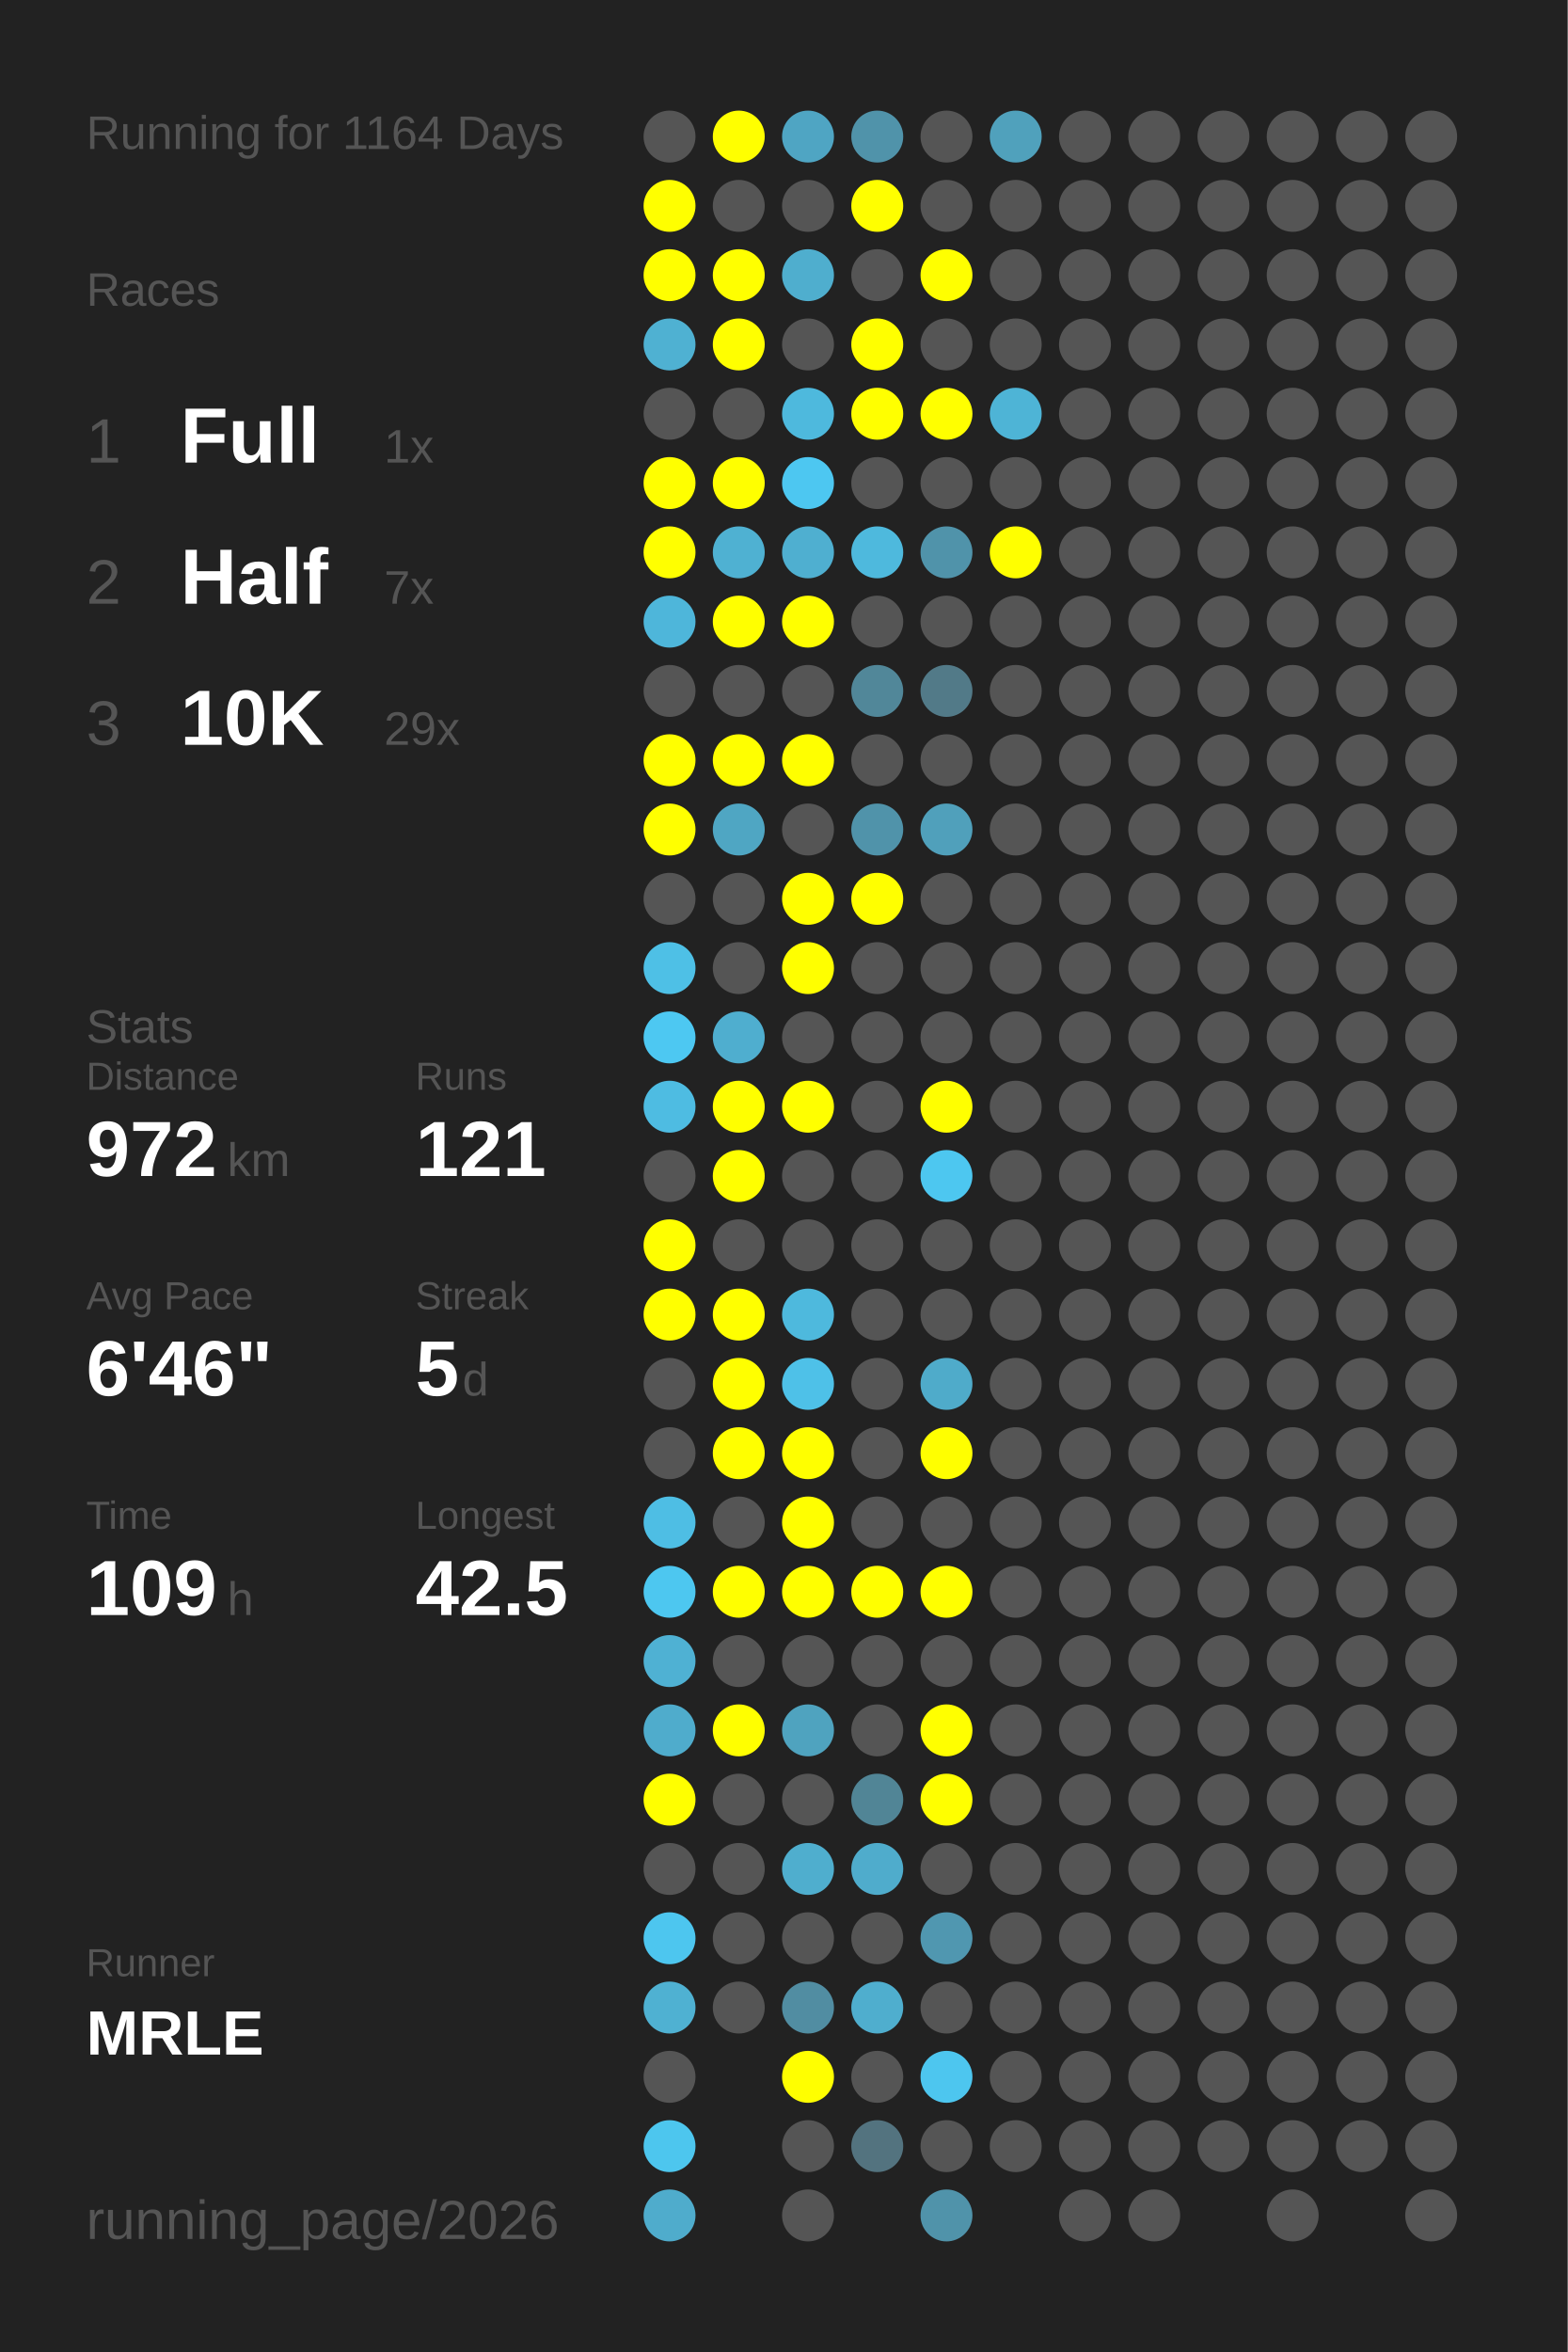
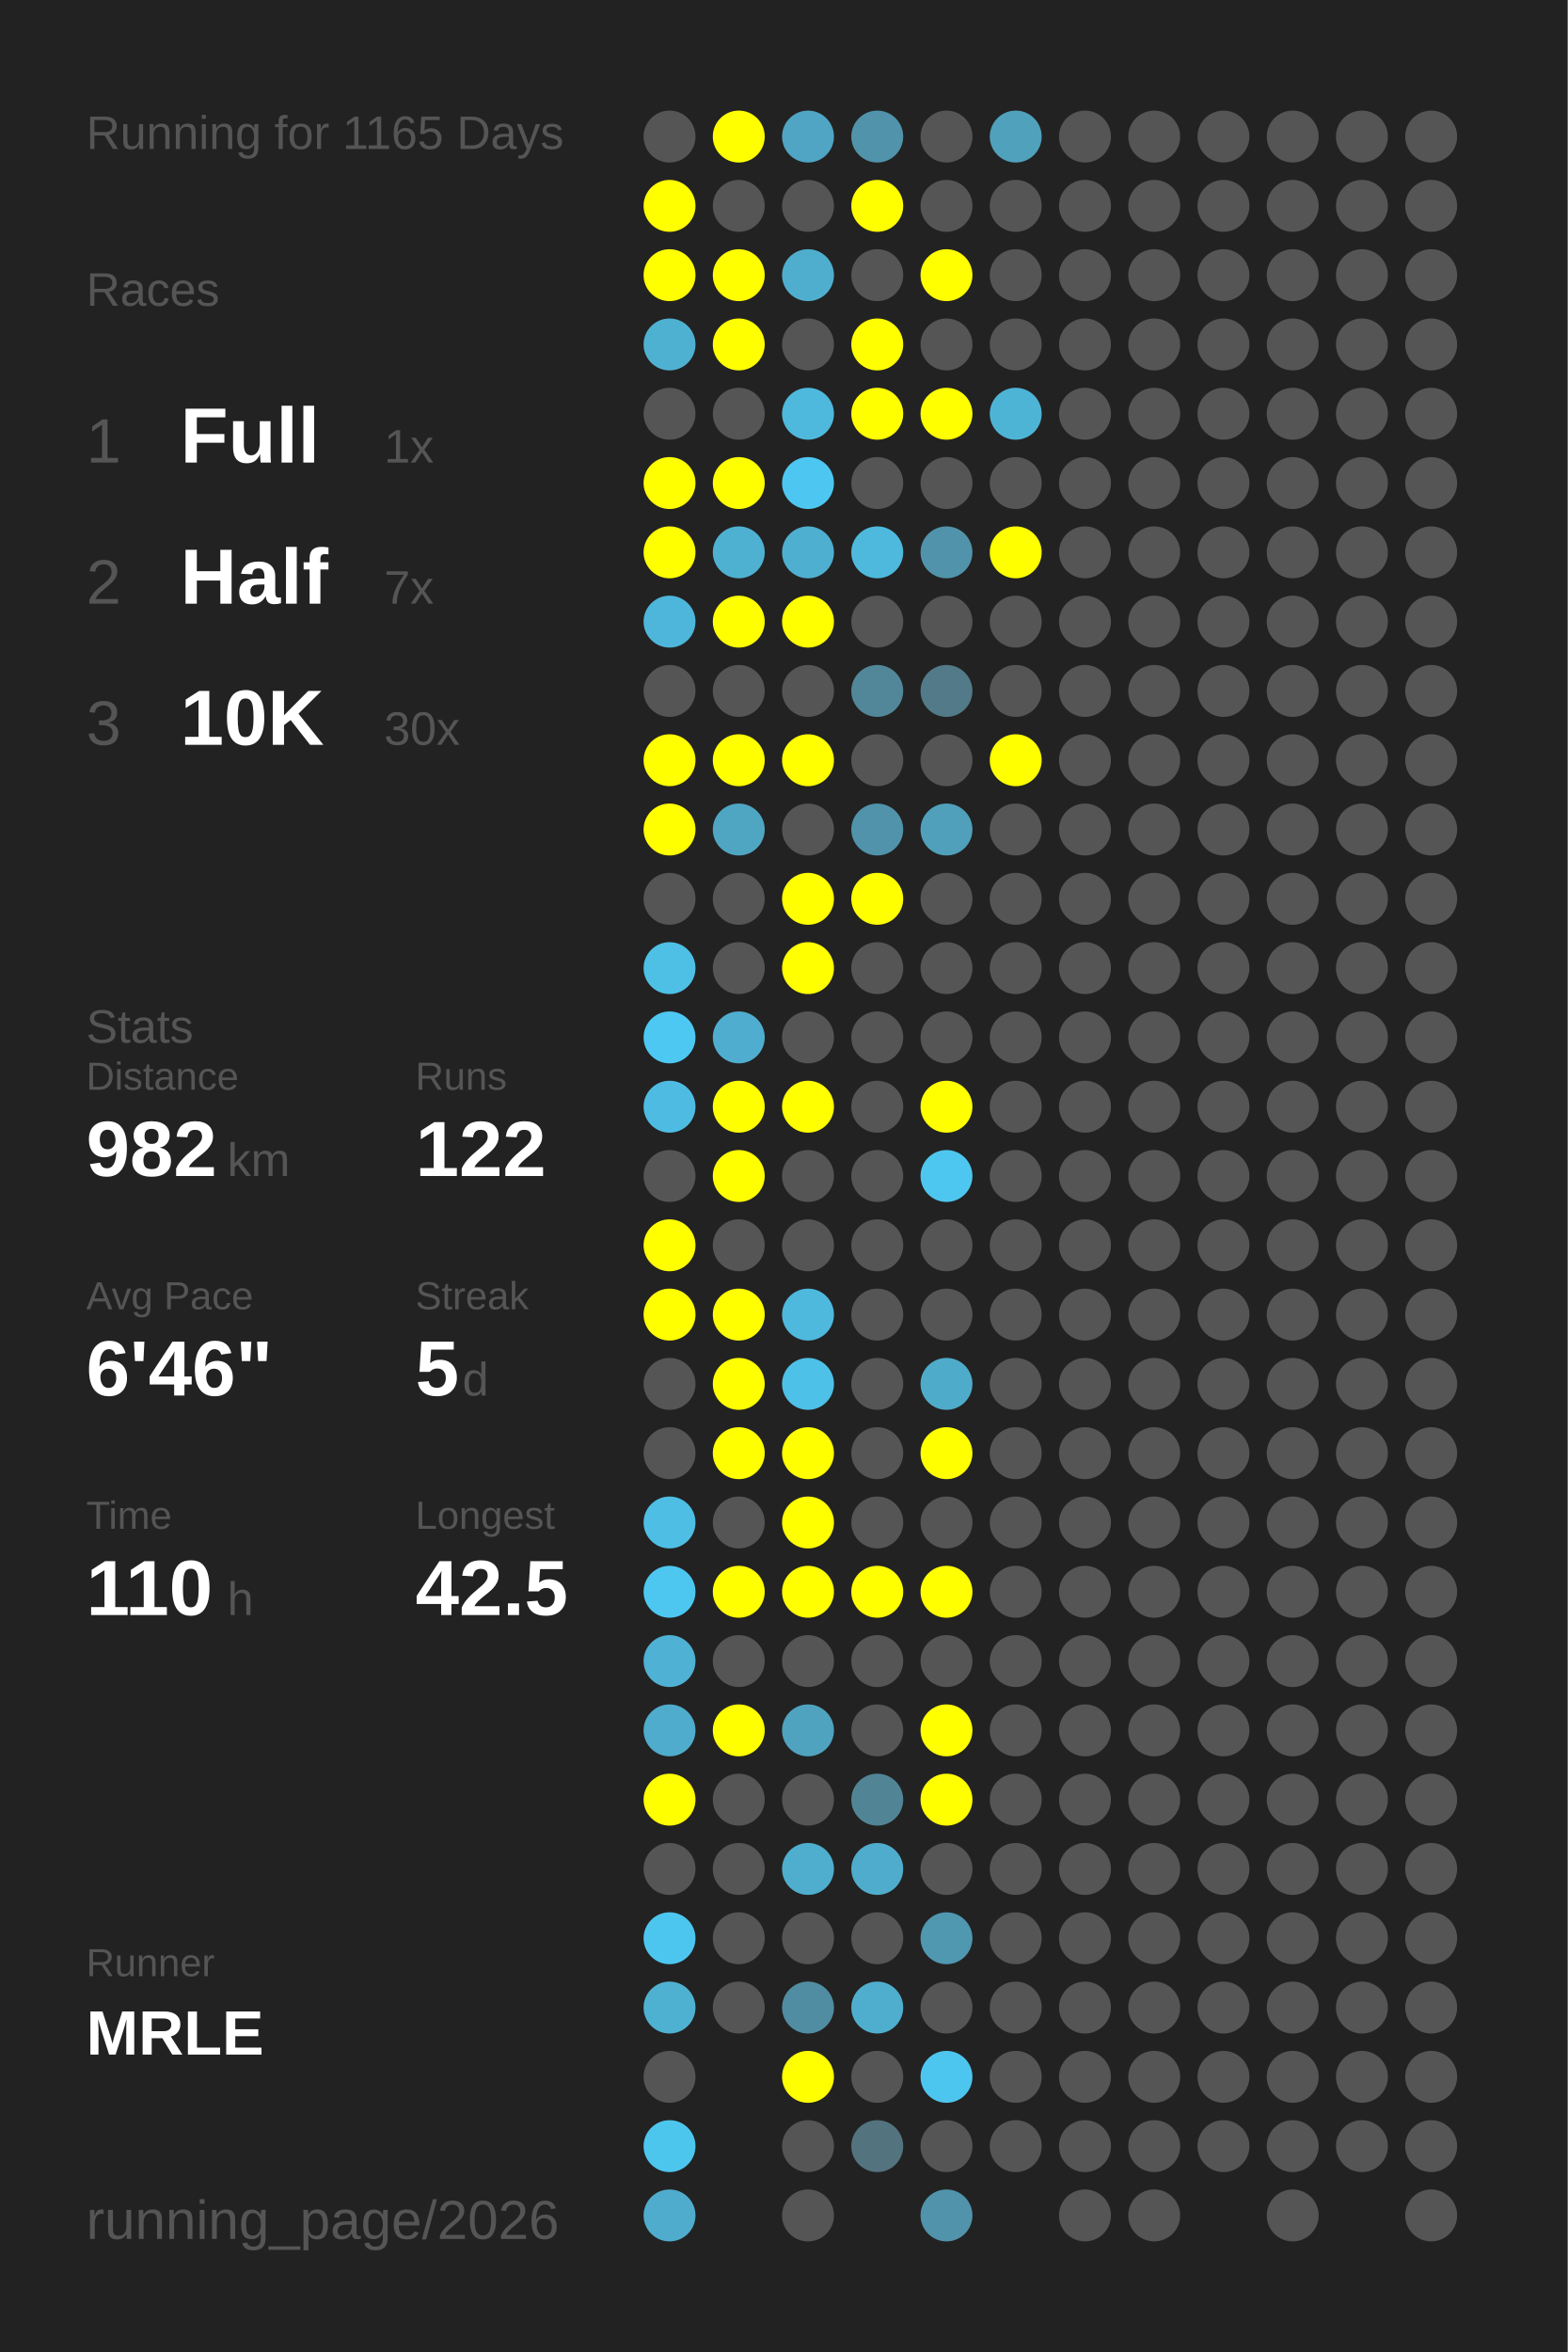
<svg xmlns="http://www.w3.org/2000/svg" baseProfile="full" height="300mm" version="1.1" viewBox="0,0,200,300" width="200mm">
  <defs />
  <rect fill="#222222" height="300" width="200" x="0" y="0" />
-   <text fill="#555555" style="font-size:6px; font-family:Arial;" x="11" y="19">Running for 1164 Days</text>
+   <text fill="#555555" style="font-size:6px; font-family:Arial;" x="11" y="19">Running for 1165 Days</text>
  <text fill="#555555" style="font-size:6px; font-family:Arial;" x="11" y="39">Races</text>
  <text fill="#555555" style="font-size:8px; font-family:Arial;" x="11" y="59">1</text>
  <text fill="#FFFFFF" style="font-size:10px; font-family:Arial; font-weight:bold;" x="23" y="59">Full</text>
  <text fill="#555555" style="font-size:6px; font-family:Arial;" x="49" y="59">1x</text>
  <text fill="#555555" style="font-size:8px; font-family:Arial;" x="11" y="77">2</text>
  <text fill="#FFFFFF" style="font-size:10px; font-family:Arial; font-weight:bold;" x="23" y="77">Half</text>
  <text fill="#555555" style="font-size:6px; font-family:Arial;" x="49" y="77">7x</text>
  <text fill="#555555" style="font-size:8px; font-family:Arial;" x="11" y="95">3</text>
  <text fill="#FFFFFF" style="font-size:10px; font-family:Arial; font-weight:bold;" x="23" y="95">10K</text>
-   <text fill="#555555" style="font-size:6px; font-family:Arial;" x="49" y="95">29x</text>
+   <text fill="#555555" style="font-size:6px; font-family:Arial;" x="49" y="95">30x</text>
  <text fill="#555555" style="font-size:6px; font-family:Arial;" x="11" y="133">Stats</text>
  <text fill="#555555" style="font-size:5px; font-family:Arial;" x="11" y="139">Distance</text>
-   <text fill="#FFFFFF" style="font-size:10px; font-family:Arial; font-weight:bold;" x="11" y="150">972</text>
+   <text fill="#FFFFFF" style="font-size:10px; font-family:Arial; font-weight:bold;" x="11" y="150">982</text>
  <text fill="#555555" style="font-size:6px; font-family:Arial;" x="29" y="150">km</text>
  <text fill="#555555" style="font-size:5px; font-family:Arial;" x="53" y="139">Runs</text>
-   <text fill="#FFFFFF" style="font-size:10px; font-family:Arial; font-weight:bold;" x="53" y="150">121</text>
+   <text fill="#FFFFFF" style="font-size:10px; font-family:Arial; font-weight:bold;" x="53" y="150">122</text>
  <text fill="#555555" style="font-size:5px; font-family:Arial;" x="11" y="167">Avg Pace</text>
  <text fill="#FFFFFF" style="font-size:10px; font-family:Arial; font-weight:bold;" x="11" y="178">6'46"</text>
  <text fill="#555555" style="font-size:5px; font-family:Arial;" x="53" y="167">Streak</text>
  <text fill="#FFFFFF" style="font-size:10px; font-family:Arial; font-weight:bold;" x="53" y="178">5</text>
  <text fill="#555555" style="font-size:6px; font-family:Arial;" x="59" y="178">d</text>
  <text fill="#555555" style="font-size:5px; font-family:Arial;" x="11" y="195">Time</text>
-   <text fill="#FFFFFF" style="font-size:10px; font-family:Arial; font-weight:bold;" x="11" y="206">109</text>
+   <text fill="#FFFFFF" style="font-size:10px; font-family:Arial; font-weight:bold;" x="11" y="206">110</text>
  <text fill="#555555" style="font-size:6px; font-family:Arial;" x="29" y="206">h</text>
  <text fill="#555555" style="font-size:5px; font-family:Arial;" x="53" y="195">Longest</text>
  <text fill="#FFFFFF" style="font-size:10px; font-family:Arial; font-weight:bold;" x="53" y="206">42.5</text>
  <text fill="#555555" style="font-size:5px; font-family:Arial;" x="11" y="252.065">Runner</text>
  <text fill="#FFFFFF" style="font-size:8px; font-family:Arial; font-weight:bold;" x="11" y="262.065">MRLE</text>
  <text fill="#555555" style="font-size:7px; font-family:Arial;" x="11" y="285.581">running_page/2026</text>
  <circle cx="85.417" cy="17.419" fill="#555555" r="3.312" />
  <circle cx="85.417" cy="26.258" fill="#FFFF00" r="3.312" />
  <circle cx="85.417" cy="35.097" fill="#FFFF00" r="3.312" />
  <circle cx="85.417" cy="43.935" fill="#4fb1d2" r="3.312" />
  <circle cx="85.417" cy="52.774" fill="#555555" r="3.312" />
  <circle cx="85.417" cy="61.613" fill="#FFFF00" r="3.312" />
  <circle cx="85.417" cy="70.452" fill="#FFFF00" r="3.312" />
  <circle cx="85.417" cy="79.29" fill="#4eb6da" r="3.312" />
  <circle cx="85.417" cy="88.129" fill="#555555" r="3.312" />
  <circle cx="85.417" cy="96.968" fill="#FFFF00" r="3.312" />
  <circle cx="85.417" cy="105.806" fill="#FFFF00" r="3.312" />
  <circle cx="85.417" cy="114.645" fill="#555555" r="3.312" />
  <circle cx="85.417" cy="123.484" fill="#4ec0e6" r="3.312" />
  <circle cx="85.417" cy="132.323" fill="#4dc8f2" r="3.312" />
  <circle cx="85.417" cy="141.161" fill="#4ebce2" r="3.312" />
  <circle cx="85.417" cy="150" fill="#555555" r="3.312" />
  <circle cx="85.417" cy="158.839" fill="#FFFF00" r="3.312" />
  <circle cx="85.417" cy="167.677" fill="#FFFF00" r="3.312" />
  <circle cx="85.417" cy="176.516" fill="#555555" r="3.312" />
  <circle cx="85.417" cy="185.355" fill="#555555" r="3.312" />
  <circle cx="85.417" cy="194.194" fill="#4ebee4" r="3.312" />
  <circle cx="85.417" cy="203.032" fill="#4dc7f0" r="3.312" />
  <circle cx="85.417" cy="211.871" fill="#4fb1d3" r="3.312" />
  <circle cx="85.417" cy="220.71" fill="#4faccc" r="3.312" />
  <circle cx="85.417" cy="229.548" fill="#FFFF00" r="3.312" />
  <circle cx="85.417" cy="238.387" fill="#555555" r="3.312" />
  <circle cx="85.417" cy="247.226" fill="#4dc6ef" r="3.312" />
  <circle cx="85.417" cy="256.065" fill="#4fb1d2" r="3.312" />
  <circle cx="85.417" cy="264.903" fill="#555555" r="3.312" />
  <circle cx="85.417" cy="273.742" fill="#4dc6ee" r="3.312" />
  <circle cx="85.417" cy="282.581" fill="#4faccc" r="3.312" />
  <circle cx="94.25" cy="17.419" fill="#FFFF00" r="3.312" />
  <circle cx="94.25" cy="26.258" fill="#555555" r="3.312" />
  <circle cx="94.25" cy="35.097" fill="#FFFF00" r="3.312" />
  <circle cx="94.25" cy="43.935" fill="#FFFF00" r="3.312" />
  <circle cx="94.25" cy="52.774" fill="#555555" r="3.312" />
  <circle cx="94.25" cy="61.613" fill="#FFFF00" r="3.312" />
  <circle cx="94.25" cy="70.452" fill="#4fb1d2" r="3.312" />
  <circle cx="94.25" cy="79.29" fill="#FFFF00" r="3.312" />
  <circle cx="94.25" cy="88.129" fill="#555555" r="3.312" />
  <circle cx="94.25" cy="96.968" fill="#FFFF00" r="3.312" />
  <circle cx="94.25" cy="105.806" fill="#4fa6c3" r="3.312" />
  <circle cx="94.25" cy="114.645" fill="#555555" r="3.312" />
  <circle cx="94.25" cy="123.484" fill="#555555" r="3.312" />
  <circle cx="94.25" cy="132.323" fill="#4faecf" r="3.312" />
  <circle cx="94.25" cy="141.161" fill="#FFFF00" r="3.312" />
  <circle cx="94.25" cy="150" fill="#FFFF00" r="3.312" />
  <circle cx="94.25" cy="158.839" fill="#555555" r="3.312" />
  <circle cx="94.25" cy="167.677" fill="#FFFF00" r="3.312" />
  <circle cx="94.25" cy="176.516" fill="#FFFF00" r="3.312" />
  <circle cx="94.25" cy="185.355" fill="#FFFF00" r="3.312" />
  <circle cx="94.25" cy="194.194" fill="#555555" r="3.312" />
  <circle cx="94.25" cy="203.032" fill="#FFFF00" r="3.312" />
  <circle cx="94.25" cy="211.871" fill="#555555" r="3.312" />
  <circle cx="94.25" cy="220.71" fill="#FFFF00" r="3.312" />
  <circle cx="94.25" cy="229.548" fill="#555555" r="3.312" />
  <circle cx="94.25" cy="238.387" fill="#555555" r="3.312" />
  <circle cx="94.25" cy="247.226" fill="#555555" r="3.312" />
  <circle cx="94.25" cy="256.065" fill="#555555" r="3.312" />
  <circle cx="103.083" cy="17.419" fill="#4fa5c3" r="3.312" />
  <circle cx="103.083" cy="26.258" fill="#555555" r="3.312" />
  <circle cx="103.083" cy="35.097" fill="#4faece" r="3.312" />
  <circle cx="103.083" cy="43.935" fill="#555555" r="3.312" />
  <circle cx="103.083" cy="52.774" fill="#4eb9dd" r="3.312" />
  <circle cx="103.083" cy="61.613" fill="#4dc7f1" r="3.312" />
  <circle cx="103.083" cy="70.452" fill="#4fafd0" r="3.312" />
  <circle cx="103.083" cy="79.29" fill="#FFFF00" r="3.312" />
  <circle cx="103.083" cy="88.129" fill="#555555" r="3.312" />
  <circle cx="103.083" cy="96.968" fill="#FFFF00" r="3.312" />
  <circle cx="103.083" cy="105.806" fill="#555555" r="3.312" />
  <circle cx="103.083" cy="114.645" fill="#FFFF00" r="3.312" />
  <circle cx="103.083" cy="123.484" fill="#FFFF00" r="3.312" />
  <circle cx="103.083" cy="132.323" fill="#555555" r="3.312" />
  <circle cx="103.083" cy="141.161" fill="#FFFF00" r="3.312" />
  <circle cx="103.083" cy="150" fill="#555555" r="3.312" />
  <circle cx="103.083" cy="158.839" fill="#555555" r="3.312" />
  <circle cx="103.083" cy="167.677" fill="#4eb9dd" r="3.312" />
  <circle cx="103.083" cy="176.516" fill="#4ec1e8" r="3.312" />
  <circle cx="103.083" cy="185.355" fill="#FFFF00" r="3.312" />
  <circle cx="103.083" cy="194.194" fill="#FFFF00" r="3.312" />
  <circle cx="103.083" cy="203.032" fill="#FFFF00" r="3.312" />
  <circle cx="103.083" cy="211.871" fill="#555555" r="3.312" />
  <circle cx="103.083" cy="220.71" fill="#4fa3bf" r="3.312" />
  <circle cx="103.083" cy="229.548" fill="#555555" r="3.312" />
  <circle cx="103.083" cy="238.387" fill="#4faece" r="3.312" />
  <circle cx="103.083" cy="247.226" fill="#555555" r="3.312" />
  <circle cx="103.083" cy="256.065" fill="#518da2" r="3.312" />
  <circle cx="103.083" cy="264.903" fill="#FFFF00" r="3.312" />
  <circle cx="103.083" cy="273.742" fill="#555555" r="3.312" />
  <circle cx="103.083" cy="282.581" fill="#555555" r="3.312" />
  <circle cx="111.917" cy="17.419" fill="#5093aa" r="3.312" />
  <circle cx="111.917" cy="26.258" fill="#FFFF00" r="3.312" />
  <circle cx="111.917" cy="35.097" fill="#555555" r="3.312" />
  <circle cx="111.917" cy="43.935" fill="#FFFF00" r="3.312" />
  <circle cx="111.917" cy="52.774" fill="#FFFF00" r="3.312" />
  <circle cx="111.917" cy="61.613" fill="#555555" r="3.312" />
  <circle cx="111.917" cy="70.452" fill="#4eb9dd" r="3.312" />
  <circle cx="111.917" cy="79.29" fill="#555555" r="3.312" />
  <circle cx="111.917" cy="88.129" fill="#518799" r="3.312" />
  <circle cx="111.917" cy="96.968" fill="#555555" r="3.312" />
  <circle cx="111.917" cy="105.806" fill="#5093aa" r="3.312" />
  <circle cx="111.917" cy="114.645" fill="#FFFF00" r="3.312" />
  <circle cx="111.917" cy="123.484" fill="#555555" r="3.312" />
  <circle cx="111.917" cy="132.323" fill="#555555" r="3.312" />
  <circle cx="111.917" cy="141.161" fill="#555555" r="3.312" />
  <circle cx="111.917" cy="150" fill="#555555" r="3.312" />
  <circle cx="111.917" cy="158.839" fill="#555555" r="3.312" />
  <circle cx="111.917" cy="167.677" fill="#555555" r="3.312" />
  <circle cx="111.917" cy="176.516" fill="#555555" r="3.312" />
  <circle cx="111.917" cy="185.355" fill="#555555" r="3.312" />
  <circle cx="111.917" cy="194.194" fill="#555555" r="3.312" />
  <circle cx="111.917" cy="203.032" fill="#FFFF00" r="3.312" />
  <circle cx="111.917" cy="211.871" fill="#555555" r="3.312" />
  <circle cx="111.917" cy="220.71" fill="#555555" r="3.312" />
  <circle cx="111.917" cy="229.548" fill="#518596" r="3.312" />
  <circle cx="111.917" cy="238.387" fill="#4faccc" r="3.312" />
  <circle cx="111.917" cy="247.226" fill="#555555" r="3.312" />
  <circle cx="111.917" cy="256.065" fill="#4faece" r="3.312" />
  <circle cx="111.917" cy="264.903" fill="#555555" r="3.312" />
  <circle cx="111.917" cy="273.742" fill="#53737f" r="3.312" />
  <circle cx="120.75" cy="17.419" fill="#555555" r="3.312" />
  <circle cx="120.75" cy="26.258" fill="#555555" r="3.312" />
  <circle cx="120.75" cy="35.097" fill="#FFFF00" r="3.312" />
  <circle cx="120.75" cy="43.935" fill="#555555" r="3.312" />
  <circle cx="120.75" cy="52.774" fill="#FFFF00" r="3.312" />
  <circle cx="120.75" cy="61.613" fill="#555555" r="3.312" />
  <circle cx="120.75" cy="70.452" fill="#5093aa" r="3.312" />
  <circle cx="120.75" cy="79.29" fill="#555555" r="3.312" />
  <circle cx="120.75" cy="88.129" fill="#527a88" r="3.312" />
  <circle cx="120.75" cy="96.968" fill="#555555" r="3.312" />
  <circle cx="120.75" cy="105.806" fill="#50a0bb" r="3.312" />
  <circle cx="120.75" cy="114.645" fill="#555555" r="3.312" />
  <circle cx="120.75" cy="123.484" fill="#555555" r="3.312" />
  <circle cx="120.75" cy="132.323" fill="#555555" r="3.312" />
  <circle cx="120.75" cy="141.161" fill="#FFFF00" r="3.312" />
  <circle cx="120.75" cy="150" fill="#4dc7f0" r="3.312" />
  <circle cx="120.75" cy="158.839" fill="#555555" r="3.312" />
  <circle cx="120.75" cy="167.677" fill="#555555" r="3.312" />
  <circle cx="120.75" cy="176.516" fill="#4fabca" r="3.312" />
  <circle cx="120.75" cy="185.355" fill="#FFFF00" r="3.312" />
  <circle cx="120.75" cy="194.194" fill="#555555" r="3.312" />
  <circle cx="120.75" cy="203.032" fill="#FFFF00" r="3.312" />
  <circle cx="120.75" cy="211.871" fill="#555555" r="3.312" />
  <circle cx="120.75" cy="220.71" fill="#FFFF00" r="3.312" />
  <circle cx="120.75" cy="229.548" fill="#FFFF00" r="3.312" />
  <circle cx="120.75" cy="238.387" fill="#555555" r="3.312" />
  <circle cx="120.75" cy="247.226" fill="#5097b0" r="3.312" />
  <circle cx="120.75" cy="256.065" fill="#555555" r="3.312" />
  <circle cx="120.75" cy="264.903" fill="#4dc6ef" r="3.312" />
  <circle cx="120.75" cy="273.742" fill="#555555" r="3.312" />
  <circle cx="120.75" cy="282.581" fill="#5093aa" r="3.312" />
  <circle cx="129.583" cy="17.419" fill="#50a1bc" r="3.312" />
  <circle cx="129.583" cy="26.258" fill="#555555" r="3.312" />
  <circle cx="129.583" cy="35.097" fill="#555555" r="3.312" />
  <circle cx="129.583" cy="43.935" fill="#555555" r="3.312" />
  <circle cx="129.583" cy="52.774" fill="#4eb4d6" r="3.312" />
  <circle cx="129.583" cy="61.613" fill="#555555" r="3.312" />
  <circle cx="129.583" cy="70.452" fill="#FFFF00" r="3.312" />
  <circle cx="129.583" cy="79.29" fill="#555555" r="3.312" />
  <circle cx="129.583" cy="88.129" fill="#555555" r="3.312" />
-   <circle cx="129.583" cy="96.968" fill="#555555" r="3.312" />
+   <circle cx="129.583" cy="96.968" fill="#FFFF00" r="3.312" />
  <circle cx="129.583" cy="105.806" fill="#555555" r="3.312" />
  <circle cx="129.583" cy="114.645" fill="#555555" r="3.312" />
  <circle cx="129.583" cy="123.484" fill="#555555" r="3.312" />
  <circle cx="129.583" cy="132.323" fill="#555555" r="3.312" />
  <circle cx="129.583" cy="141.161" fill="#555555" r="3.312" />
  <circle cx="129.583" cy="150" fill="#555555" r="3.312" />
  <circle cx="129.583" cy="158.839" fill="#555555" r="3.312" />
  <circle cx="129.583" cy="167.677" fill="#555555" r="3.312" />
  <circle cx="129.583" cy="176.516" fill="#555555" r="3.312" />
  <circle cx="129.583" cy="185.355" fill="#555555" r="3.312" />
  <circle cx="129.583" cy="194.194" fill="#555555" r="3.312" />
  <circle cx="129.583" cy="203.032" fill="#555555" r="3.312" />
  <circle cx="129.583" cy="211.871" fill="#555555" r="3.312" />
  <circle cx="129.583" cy="220.71" fill="#555555" r="3.312" />
  <circle cx="129.583" cy="229.548" fill="#555555" r="3.312" />
  <circle cx="129.583" cy="238.387" fill="#555555" r="3.312" />
  <circle cx="129.583" cy="247.226" fill="#555555" r="3.312" />
  <circle cx="129.583" cy="256.065" fill="#555555" r="3.312" />
  <circle cx="129.583" cy="264.903" fill="#555555" r="3.312" />
  <circle cx="129.583" cy="273.742" fill="#555555" r="3.312" />
  <circle cx="138.417" cy="17.419" fill="#555555" r="3.312" />
  <circle cx="138.417" cy="26.258" fill="#555555" r="3.312" />
  <circle cx="138.417" cy="35.097" fill="#555555" r="3.312" />
  <circle cx="138.417" cy="43.935" fill="#555555" r="3.312" />
  <circle cx="138.417" cy="52.774" fill="#555555" r="3.312" />
  <circle cx="138.417" cy="61.613" fill="#555555" r="3.312" />
  <circle cx="138.417" cy="70.452" fill="#555555" r="3.312" />
  <circle cx="138.417" cy="79.29" fill="#555555" r="3.312" />
  <circle cx="138.417" cy="88.129" fill="#555555" r="3.312" />
  <circle cx="138.417" cy="96.968" fill="#555555" r="3.312" />
  <circle cx="138.417" cy="105.806" fill="#555555" r="3.312" />
  <circle cx="138.417" cy="114.645" fill="#555555" r="3.312" />
  <circle cx="138.417" cy="123.484" fill="#555555" r="3.312" />
  <circle cx="138.417" cy="132.323" fill="#555555" r="3.312" />
  <circle cx="138.417" cy="141.161" fill="#555555" r="3.312" />
  <circle cx="138.417" cy="150" fill="#555555" r="3.312" />
  <circle cx="138.417" cy="158.839" fill="#555555" r="3.312" />
  <circle cx="138.417" cy="167.677" fill="#555555" r="3.312" />
  <circle cx="138.417" cy="176.516" fill="#555555" r="3.312" />
  <circle cx="138.417" cy="185.355" fill="#555555" r="3.312" />
  <circle cx="138.417" cy="194.194" fill="#555555" r="3.312" />
  <circle cx="138.417" cy="203.032" fill="#555555" r="3.312" />
  <circle cx="138.417" cy="211.871" fill="#555555" r="3.312" />
  <circle cx="138.417" cy="220.71" fill="#555555" r="3.312" />
  <circle cx="138.417" cy="229.548" fill="#555555" r="3.312" />
  <circle cx="138.417" cy="238.387" fill="#555555" r="3.312" />
  <circle cx="138.417" cy="247.226" fill="#555555" r="3.312" />
  <circle cx="138.417" cy="256.065" fill="#555555" r="3.312" />
  <circle cx="138.417" cy="264.903" fill="#555555" r="3.312" />
  <circle cx="138.417" cy="273.742" fill="#555555" r="3.312" />
  <circle cx="138.417" cy="282.581" fill="#555555" r="3.312" />
  <circle cx="147.25" cy="17.419" fill="#555555" r="3.312" />
  <circle cx="147.25" cy="26.258" fill="#555555" r="3.312" />
  <circle cx="147.25" cy="35.097" fill="#555555" r="3.312" />
  <circle cx="147.25" cy="43.935" fill="#555555" r="3.312" />
  <circle cx="147.25" cy="52.774" fill="#555555" r="3.312" />
  <circle cx="147.25" cy="61.613" fill="#555555" r="3.312" />
  <circle cx="147.25" cy="70.452" fill="#555555" r="3.312" />
  <circle cx="147.25" cy="79.29" fill="#555555" r="3.312" />
  <circle cx="147.25" cy="88.129" fill="#555555" r="3.312" />
  <circle cx="147.25" cy="96.968" fill="#555555" r="3.312" />
  <circle cx="147.25" cy="105.806" fill="#555555" r="3.312" />
  <circle cx="147.25" cy="114.645" fill="#555555" r="3.312" />
  <circle cx="147.25" cy="123.484" fill="#555555" r="3.312" />
  <circle cx="147.25" cy="132.323" fill="#555555" r="3.312" />
  <circle cx="147.25" cy="141.161" fill="#555555" r="3.312" />
  <circle cx="147.25" cy="150" fill="#555555" r="3.312" />
  <circle cx="147.25" cy="158.839" fill="#555555" r="3.312" />
  <circle cx="147.25" cy="167.677" fill="#555555" r="3.312" />
  <circle cx="147.25" cy="176.516" fill="#555555" r="3.312" />
  <circle cx="147.25" cy="185.355" fill="#555555" r="3.312" />
  <circle cx="147.25" cy="194.194" fill="#555555" r="3.312" />
  <circle cx="147.25" cy="203.032" fill="#555555" r="3.312" />
  <circle cx="147.25" cy="211.871" fill="#555555" r="3.312" />
  <circle cx="147.25" cy="220.71" fill="#555555" r="3.312" />
  <circle cx="147.25" cy="229.548" fill="#555555" r="3.312" />
  <circle cx="147.25" cy="238.387" fill="#555555" r="3.312" />
  <circle cx="147.25" cy="247.226" fill="#555555" r="3.312" />
  <circle cx="147.25" cy="256.065" fill="#555555" r="3.312" />
  <circle cx="147.25" cy="264.903" fill="#555555" r="3.312" />
  <circle cx="147.25" cy="273.742" fill="#555555" r="3.312" />
  <circle cx="147.25" cy="282.581" fill="#555555" r="3.312" />
  <circle cx="156.083" cy="17.419" fill="#555555" r="3.312" />
  <circle cx="156.083" cy="26.258" fill="#555555" r="3.312" />
  <circle cx="156.083" cy="35.097" fill="#555555" r="3.312" />
  <circle cx="156.083" cy="43.935" fill="#555555" r="3.312" />
  <circle cx="156.083" cy="52.774" fill="#555555" r="3.312" />
  <circle cx="156.083" cy="61.613" fill="#555555" r="3.312" />
  <circle cx="156.083" cy="70.452" fill="#555555" r="3.312" />
  <circle cx="156.083" cy="79.29" fill="#555555" r="3.312" />
  <circle cx="156.083" cy="88.129" fill="#555555" r="3.312" />
  <circle cx="156.083" cy="96.968" fill="#555555" r="3.312" />
  <circle cx="156.083" cy="105.806" fill="#555555" r="3.312" />
  <circle cx="156.083" cy="114.645" fill="#555555" r="3.312" />
  <circle cx="156.083" cy="123.484" fill="#555555" r="3.312" />
  <circle cx="156.083" cy="132.323" fill="#555555" r="3.312" />
  <circle cx="156.083" cy="141.161" fill="#555555" r="3.312" />
  <circle cx="156.083" cy="150" fill="#555555" r="3.312" />
  <circle cx="156.083" cy="158.839" fill="#555555" r="3.312" />
  <circle cx="156.083" cy="167.677" fill="#555555" r="3.312" />
  <circle cx="156.083" cy="176.516" fill="#555555" r="3.312" />
  <circle cx="156.083" cy="185.355" fill="#555555" r="3.312" />
  <circle cx="156.083" cy="194.194" fill="#555555" r="3.312" />
  <circle cx="156.083" cy="203.032" fill="#555555" r="3.312" />
  <circle cx="156.083" cy="211.871" fill="#555555" r="3.312" />
  <circle cx="156.083" cy="220.71" fill="#555555" r="3.312" />
  <circle cx="156.083" cy="229.548" fill="#555555" r="3.312" />
  <circle cx="156.083" cy="238.387" fill="#555555" r="3.312" />
  <circle cx="156.083" cy="247.226" fill="#555555" r="3.312" />
  <circle cx="156.083" cy="256.065" fill="#555555" r="3.312" />
  <circle cx="156.083" cy="264.903" fill="#555555" r="3.312" />
  <circle cx="156.083" cy="273.742" fill="#555555" r="3.312" />
  <circle cx="164.917" cy="17.419" fill="#555555" r="3.312" />
  <circle cx="164.917" cy="26.258" fill="#555555" r="3.312" />
  <circle cx="164.917" cy="35.097" fill="#555555" r="3.312" />
  <circle cx="164.917" cy="43.935" fill="#555555" r="3.312" />
  <circle cx="164.917" cy="52.774" fill="#555555" r="3.312" />
  <circle cx="164.917" cy="61.613" fill="#555555" r="3.312" />
  <circle cx="164.917" cy="70.452" fill="#555555" r="3.312" />
  <circle cx="164.917" cy="79.29" fill="#555555" r="3.312" />
  <circle cx="164.917" cy="88.129" fill="#555555" r="3.312" />
  <circle cx="164.917" cy="96.968" fill="#555555" r="3.312" />
  <circle cx="164.917" cy="105.806" fill="#555555" r="3.312" />
  <circle cx="164.917" cy="114.645" fill="#555555" r="3.312" />
  <circle cx="164.917" cy="123.484" fill="#555555" r="3.312" />
  <circle cx="164.917" cy="132.323" fill="#555555" r="3.312" />
  <circle cx="164.917" cy="141.161" fill="#555555" r="3.312" />
  <circle cx="164.917" cy="150" fill="#555555" r="3.312" />
  <circle cx="164.917" cy="158.839" fill="#555555" r="3.312" />
  <circle cx="164.917" cy="167.677" fill="#555555" r="3.312" />
  <circle cx="164.917" cy="176.516" fill="#555555" r="3.312" />
  <circle cx="164.917" cy="185.355" fill="#555555" r="3.312" />
  <circle cx="164.917" cy="194.194" fill="#555555" r="3.312" />
  <circle cx="164.917" cy="203.032" fill="#555555" r="3.312" />
  <circle cx="164.917" cy="211.871" fill="#555555" r="3.312" />
  <circle cx="164.917" cy="220.71" fill="#555555" r="3.312" />
  <circle cx="164.917" cy="229.548" fill="#555555" r="3.312" />
  <circle cx="164.917" cy="238.387" fill="#555555" r="3.312" />
  <circle cx="164.917" cy="247.226" fill="#555555" r="3.312" />
  <circle cx="164.917" cy="256.065" fill="#555555" r="3.312" />
  <circle cx="164.917" cy="264.903" fill="#555555" r="3.312" />
  <circle cx="164.917" cy="273.742" fill="#555555" r="3.312" />
  <circle cx="164.917" cy="282.581" fill="#555555" r="3.312" />
  <circle cx="173.75" cy="17.419" fill="#555555" r="3.312" />
  <circle cx="173.75" cy="26.258" fill="#555555" r="3.312" />
  <circle cx="173.75" cy="35.097" fill="#555555" r="3.312" />
  <circle cx="173.75" cy="43.935" fill="#555555" r="3.312" />
  <circle cx="173.75" cy="52.774" fill="#555555" r="3.312" />
  <circle cx="173.75" cy="61.613" fill="#555555" r="3.312" />
  <circle cx="173.75" cy="70.452" fill="#555555" r="3.312" />
  <circle cx="173.75" cy="79.29" fill="#555555" r="3.312" />
  <circle cx="173.75" cy="88.129" fill="#555555" r="3.312" />
  <circle cx="173.75" cy="96.968" fill="#555555" r="3.312" />
  <circle cx="173.75" cy="105.806" fill="#555555" r="3.312" />
  <circle cx="173.75" cy="114.645" fill="#555555" r="3.312" />
  <circle cx="173.75" cy="123.484" fill="#555555" r="3.312" />
  <circle cx="173.75" cy="132.323" fill="#555555" r="3.312" />
  <circle cx="173.75" cy="141.161" fill="#555555" r="3.312" />
  <circle cx="173.75" cy="150" fill="#555555" r="3.312" />
  <circle cx="173.75" cy="158.839" fill="#555555" r="3.312" />
  <circle cx="173.75" cy="167.677" fill="#555555" r="3.312" />
  <circle cx="173.75" cy="176.516" fill="#555555" r="3.312" />
  <circle cx="173.75" cy="185.355" fill="#555555" r="3.312" />
  <circle cx="173.75" cy="194.194" fill="#555555" r="3.312" />
  <circle cx="173.75" cy="203.032" fill="#555555" r="3.312" />
  <circle cx="173.75" cy="211.871" fill="#555555" r="3.312" />
  <circle cx="173.75" cy="220.71" fill="#555555" r="3.312" />
  <circle cx="173.75" cy="229.548" fill="#555555" r="3.312" />
  <circle cx="173.75" cy="238.387" fill="#555555" r="3.312" />
  <circle cx="173.75" cy="247.226" fill="#555555" r="3.312" />
  <circle cx="173.75" cy="256.065" fill="#555555" r="3.312" />
  <circle cx="173.75" cy="264.903" fill="#555555" r="3.312" />
  <circle cx="173.75" cy="273.742" fill="#555555" r="3.312" />
  <circle cx="182.583" cy="17.419" fill="#555555" r="3.312" />
  <circle cx="182.583" cy="26.258" fill="#555555" r="3.312" />
  <circle cx="182.583" cy="35.097" fill="#555555" r="3.312" />
  <circle cx="182.583" cy="43.935" fill="#555555" r="3.312" />
  <circle cx="182.583" cy="52.774" fill="#555555" r="3.312" />
  <circle cx="182.583" cy="61.613" fill="#555555" r="3.312" />
  <circle cx="182.583" cy="70.452" fill="#555555" r="3.312" />
  <circle cx="182.583" cy="79.29" fill="#555555" r="3.312" />
  <circle cx="182.583" cy="88.129" fill="#555555" r="3.312" />
  <circle cx="182.583" cy="96.968" fill="#555555" r="3.312" />
  <circle cx="182.583" cy="105.806" fill="#555555" r="3.312" />
  <circle cx="182.583" cy="114.645" fill="#555555" r="3.312" />
  <circle cx="182.583" cy="123.484" fill="#555555" r="3.312" />
  <circle cx="182.583" cy="132.323" fill="#555555" r="3.312" />
  <circle cx="182.583" cy="141.161" fill="#555555" r="3.312" />
  <circle cx="182.583" cy="150" fill="#555555" r="3.312" />
  <circle cx="182.583" cy="158.839" fill="#555555" r="3.312" />
  <circle cx="182.583" cy="167.677" fill="#555555" r="3.312" />
  <circle cx="182.583" cy="176.516" fill="#555555" r="3.312" />
  <circle cx="182.583" cy="185.355" fill="#555555" r="3.312" />
  <circle cx="182.583" cy="194.194" fill="#555555" r="3.312" />
  <circle cx="182.583" cy="203.032" fill="#555555" r="3.312" />
  <circle cx="182.583" cy="211.871" fill="#555555" r="3.312" />
  <circle cx="182.583" cy="220.71" fill="#555555" r="3.312" />
  <circle cx="182.583" cy="229.548" fill="#555555" r="3.312" />
  <circle cx="182.583" cy="238.387" fill="#555555" r="3.312" />
  <circle cx="182.583" cy="247.226" fill="#555555" r="3.312" />
  <circle cx="182.583" cy="256.065" fill="#555555" r="3.312" />
  <circle cx="182.583" cy="264.903" fill="#555555" r="3.312" />
  <circle cx="182.583" cy="273.742" fill="#555555" r="3.312" />
  <circle cx="182.583" cy="282.581" fill="#555555" r="3.312" />
</svg>
